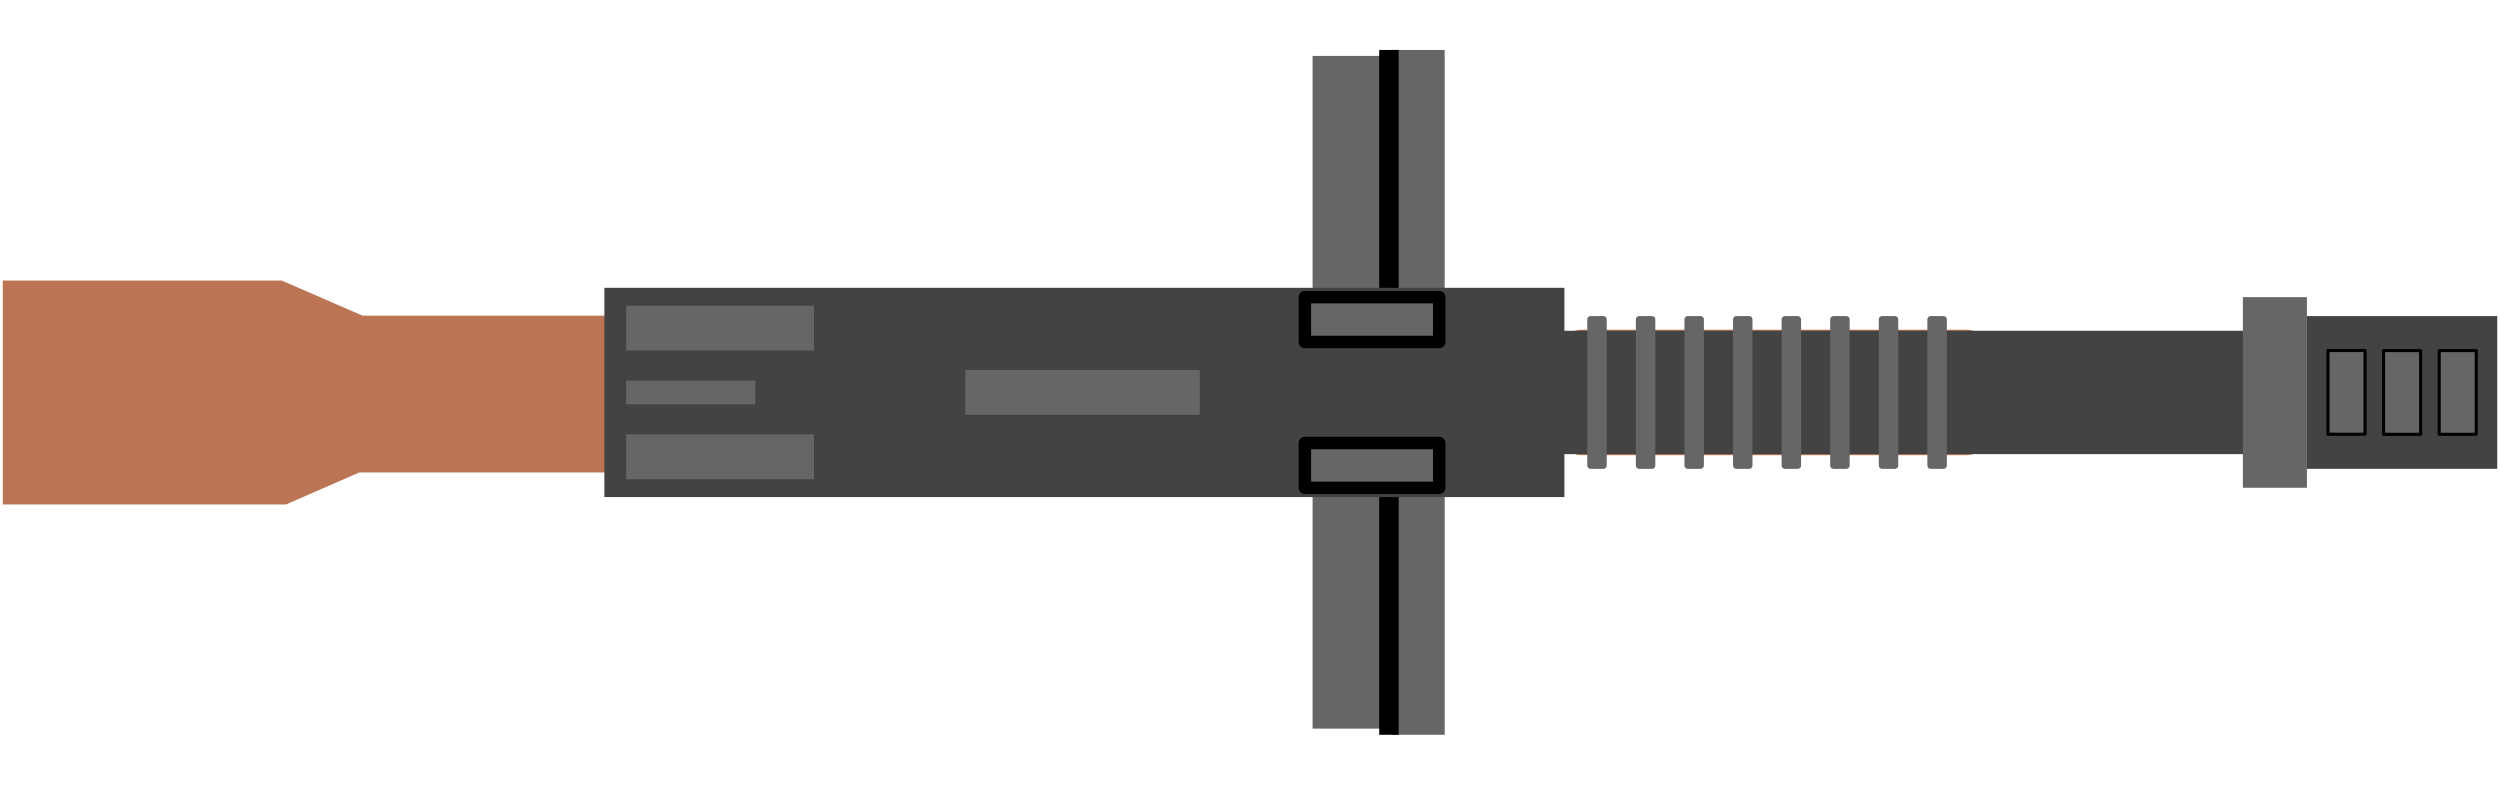
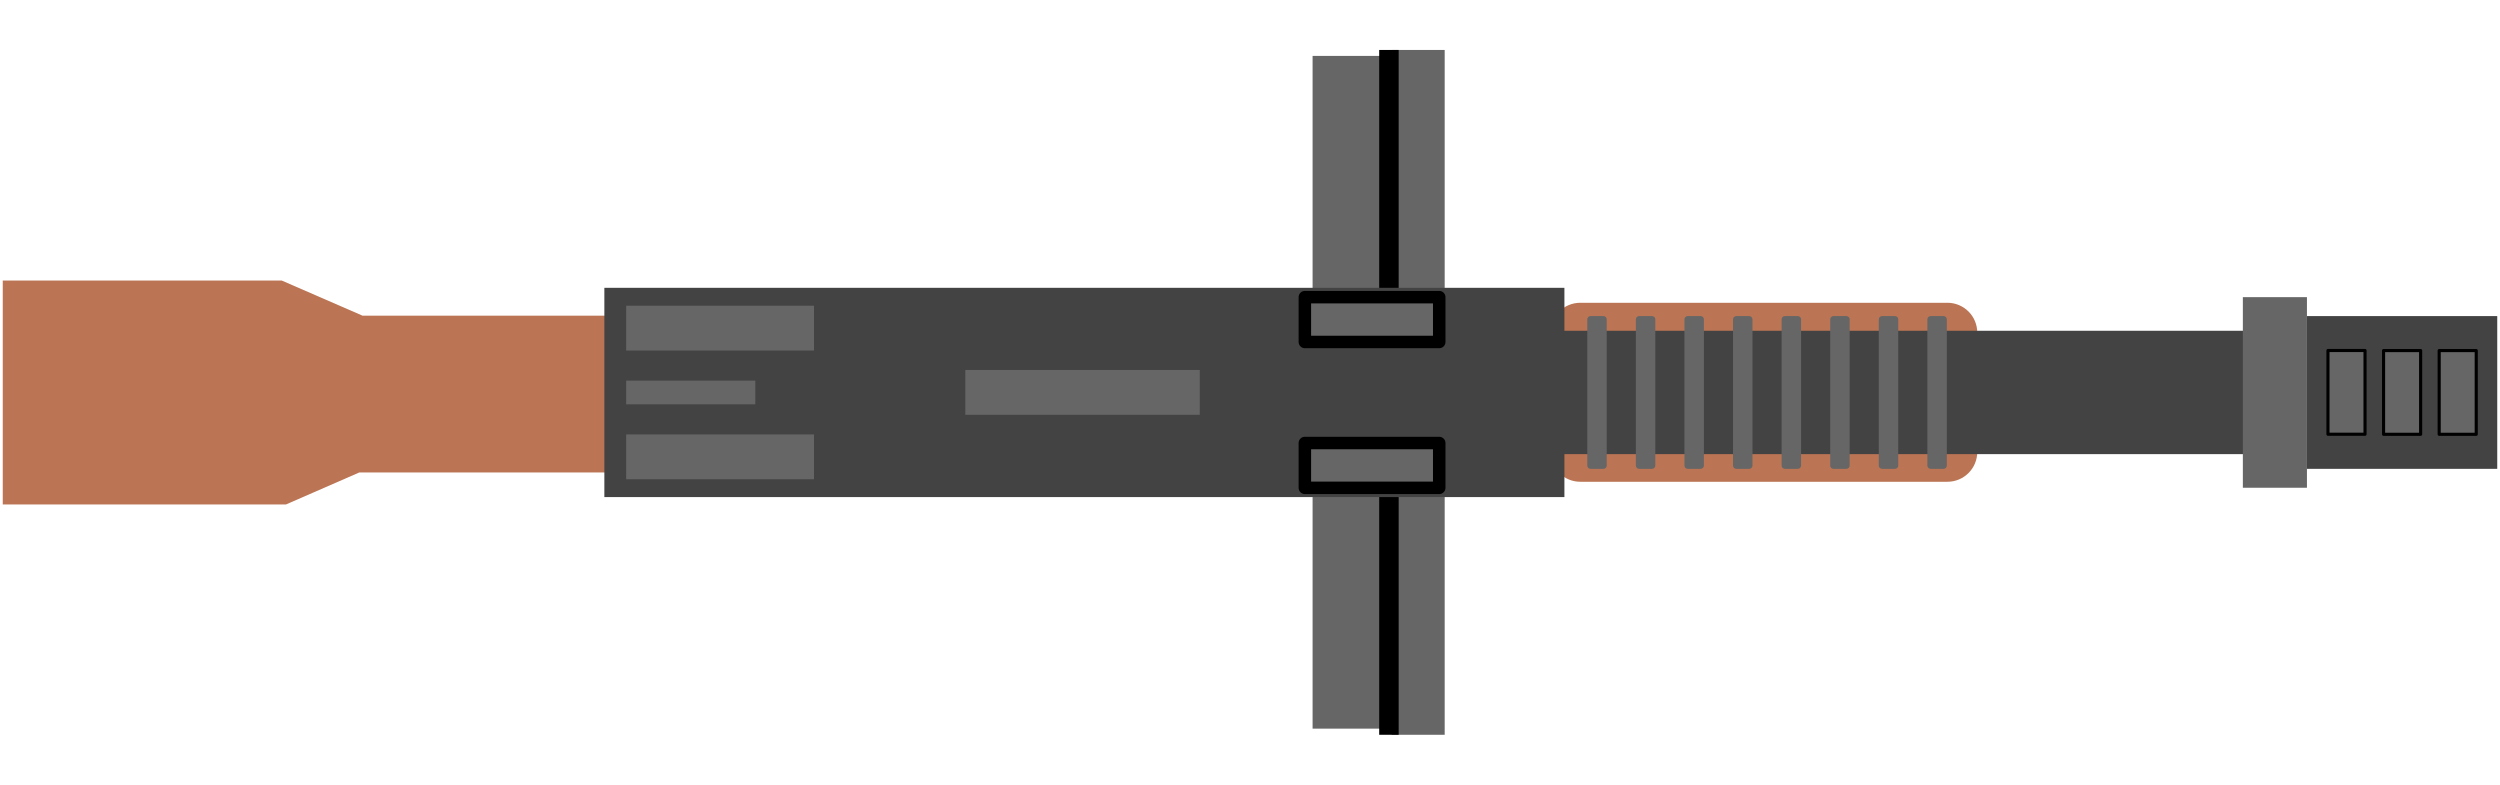
<svg xmlns="http://www.w3.org/2000/svg" version="1.1" viewBox="0.0 0.0 801.06 251.449" fill="none" stroke="none" stroke-linecap="square" stroke-miterlimit="10">
  <clipPath id="p.0">
    <path d="m0 0l801.06 0l0 251.449l-801.06 0l0 -251.449z" clip-rule="nonzero" />
  </clipPath>
  <g clip-path="url(#p.0)">
    <path fill="#000000" fill-opacity="0.0" d="m0 0l801.06 0l0 251.449l-801.06 0z" fill-rule="evenodd" />
    <path fill="#666666" d="m420.585 17.914l24.882 0l0 215.559l-24.882 0z" fill-rule="evenodd" />
    <path fill="#666666" d="m445.903 16.008l17.008 0l0 219.433l-17.008 0z" fill-rule="evenodd" />
-     <path fill="#bb7554" d="m500.09 112.36l0 0c0 -3.699 2.999 -6.698 6.698 -6.698l123.359 0c1.776 0 3.48 0.706 4.736 1.962c1.256 1.256 1.962 2.96 1.962 4.736l0 26.792c0 3.699 -2.999 6.698 -6.698 6.698l-123.359 0c-3.699 0 -6.698 -2.999 -6.698 -6.698z" fill-rule="evenodd" />
+     <path fill="#bb7554" d="m496.806 106.575l0 0c0 -5.279 4.28 -9.559 9.559 -9.559l117.637 0c2.535 0 4.967 1.007 6.759 2.8c1.793 1.793 2.8 4.224 2.8 6.759l0 38.236c0 5.279 -4.28 9.559 -9.559 9.559l-117.637 0c-5.279 0 -9.559 -4.28 -9.559 -9.559z" fill-rule="evenodd" />
+     <path fill="#434343" d="m499.063 105.987l233.827 0l0 39.528l-233.827 0z" fill-rule="evenodd" />
    <path fill="#000000" d="m441.93 16.008l6.236 0l0 219.433l-6.236 0z" fill-rule="evenodd" />
    <path fill="#bb7554" d="m194.336 101.156l-78.152 0l-25.933 -11.275l-89.367 0l0 71.752l90.769 0l23.48 -10.248l79.552 0z" fill-rule="evenodd" />
    <path fill="#434343" d="m193.651 92.222l307.622 0l0 67.055l-307.622 0z" fill-rule="evenodd" />
-     <path fill="#434343" d="m499.063 105.987l233.827 0l0 39.528l-233.827 0z" fill-rule="evenodd" />
    <path fill="#666666" d="m718.665 95.214l20.535 0l0 61.071l-20.535 0z" fill-rule="evenodd" />
    <path fill="#666666" d="m508.6 102.32l0 0c0 -0.574 0.465 -1.039 1.039 -1.039l4.157 0l0 0c0.276 0 0.54 0.11 0.735 0.304c0.195 0.195 0.304 0.459 0.304 0.735l0 46.868c0 0.574 -0.465 1.039 -1.039 1.039l-4.157 0c-0.574 0 -1.039 -0.465 -1.039 -1.039z" fill-rule="evenodd" />
    <path fill="#666666" d="m524.168 102.32l0 0c0 -0.574 0.465 -1.039 1.039 -1.039l4.157 0l0 0c0.276 0 0.54 0.11 0.735 0.304c0.195 0.195 0.304 0.459 0.304 0.735l0 46.868c0 0.574 -0.465 1.039 -1.039 1.039l-4.157 0c-0.574 0 -1.039 -0.465 -1.039 -1.039z" fill-rule="evenodd" />
    <path fill="#666666" d="m539.736 102.32l0 0c0 -0.574 0.465 -1.039 1.039 -1.039l4.157 0l0 0c0.276 0 0.54 0.11 0.735 0.304c0.195 0.195 0.304 0.459 0.304 0.735l0 46.868c0 0.574 -0.465 1.039 -1.039 1.039l-4.157 0c-0.574 0 -1.039 -0.465 -1.039 -1.039z" fill-rule="evenodd" />
    <path fill="#666666" d="m555.304 102.32l0 0c0 -0.574 0.465 -1.039 1.039 -1.039l4.157 0l0 0c0.276 0 0.54 0.11 0.735 0.304c0.195 0.195 0.304 0.459 0.304 0.735l0 46.868c0 0.574 -0.465 1.039 -1.039 1.039l-4.157 0c-0.574 0 -1.039 -0.465 -1.039 -1.039z" fill-rule="evenodd" />
    <path fill="#666666" d="m570.872 102.32l0 0c0 -0.574 0.465 -1.039 1.039 -1.039l4.157 0l0 0c0.276 0 0.54 0.11 0.735 0.304c0.195 0.195 0.304 0.459 0.304 0.735l0 46.868c0 0.574 -0.465 1.039 -1.039 1.039l-4.157 0c-0.574 0 -1.039 -0.465 -1.039 -1.039z" fill-rule="evenodd" />
    <path fill="#666666" d="m586.44 102.32l0 0c0 -0.574 0.465 -1.039 1.039 -1.039l4.157 0l0 0c0.276 0 0.54 0.11 0.735 0.304c0.195 0.195 0.304 0.459 0.304 0.735l0 46.868c0 0.574 -0.465 1.039 -1.039 1.039l-4.157 0c-0.574 0 -1.039 -0.465 -1.039 -1.039z" fill-rule="evenodd" />
    <path fill="#666666" d="m602.008 102.32l0 0c0 -0.574 0.465 -1.039 1.039 -1.039l4.157 0l0 0c0.276 0 0.54 0.11 0.735 0.304c0.195 0.195 0.304 0.459 0.304 0.735l0 46.868c0 0.574 -0.465 1.039 -1.039 1.039l-4.157 0c-0.574 0 -1.039 -0.465 -1.039 -1.039z" fill-rule="evenodd" />
    <path fill="#666666" d="m617.576 102.32l0 0c0 -0.574 0.465 -1.039 1.039 -1.039l4.157 0l0 0c0.276 0 0.54 0.11 0.735 0.304c0.195 0.195 0.304 0.459 0.304 0.735l0 46.868c0 0.574 -0.465 1.039 -1.039 1.039l-4.157 0c-0.574 0 -1.039 -0.465 -1.039 -1.039z" fill-rule="evenodd" />
    <path fill="#666666" d="m200.636 97.959l60.189 0l0 14.362l-60.189 0z" fill-rule="evenodd" />
    <path fill="#666666" d="m418.108 95.214l43.055 0l0 14.362l-43.055 0z" fill-rule="evenodd" />
    <path stroke="#000000" stroke-width="4.0" stroke-linejoin="round" stroke-linecap="butt" d="m418.108 95.214l43.055 0l0 14.362l-43.055 0z" fill-rule="evenodd" />
    <path fill="#434343" d="m739.2 101.283l60.976 0l0 48.945l-60.976 0z" fill-rule="evenodd" />
    <path fill="#666666" d="m418.108 141.951l43.055 0l0 14.362l-43.055 0z" fill-rule="evenodd" />
    <path stroke="#000000" stroke-width="4.0" stroke-linejoin="round" stroke-linecap="butt" d="m418.108 141.951l43.055 0l0 14.362l-43.055 0z" fill-rule="evenodd" />
    <path fill="#666666" d="m745.936 112.308l11.874 0l0 26.835l-11.874 0z" fill-rule="evenodd" />
    <path stroke="#000000" stroke-width="1.0" stroke-linejoin="round" stroke-linecap="butt" d="m745.936 112.308l11.874 0l0 26.835l-11.874 0z" fill-rule="evenodd" />
    <path fill="#666666" d="m763.753 112.327l11.874 0l0 26.835l-11.874 0z" fill-rule="evenodd" />
    <path stroke="#000000" stroke-width="1.0" stroke-linejoin="round" stroke-linecap="butt" d="m763.753 112.327l11.874 0l0 26.835l-11.874 0z" fill-rule="evenodd" />
    <path fill="#666666" d="m781.57 112.327l11.874 0l0 26.835l-11.874 0z" fill-rule="evenodd" />
    <path stroke="#000000" stroke-width="1.0" stroke-linejoin="round" stroke-linecap="butt" d="m781.57 112.327l11.874 0l0 26.835l-11.874 0z" fill-rule="evenodd" />
    <path fill="#666666" d="m309.314 118.552l75.118 0l0 14.362l-75.118 0z" fill-rule="evenodd" />
    <path fill="#666666" d="m200.636 121.963l41.386 0l0 7.591l-41.386 0z" fill-rule="evenodd" />
    <path fill="#666666" d="m200.636 139.204l60.189 0l0 14.362l-60.189 0z" fill-rule="evenodd" />
  </g>
</svg>
